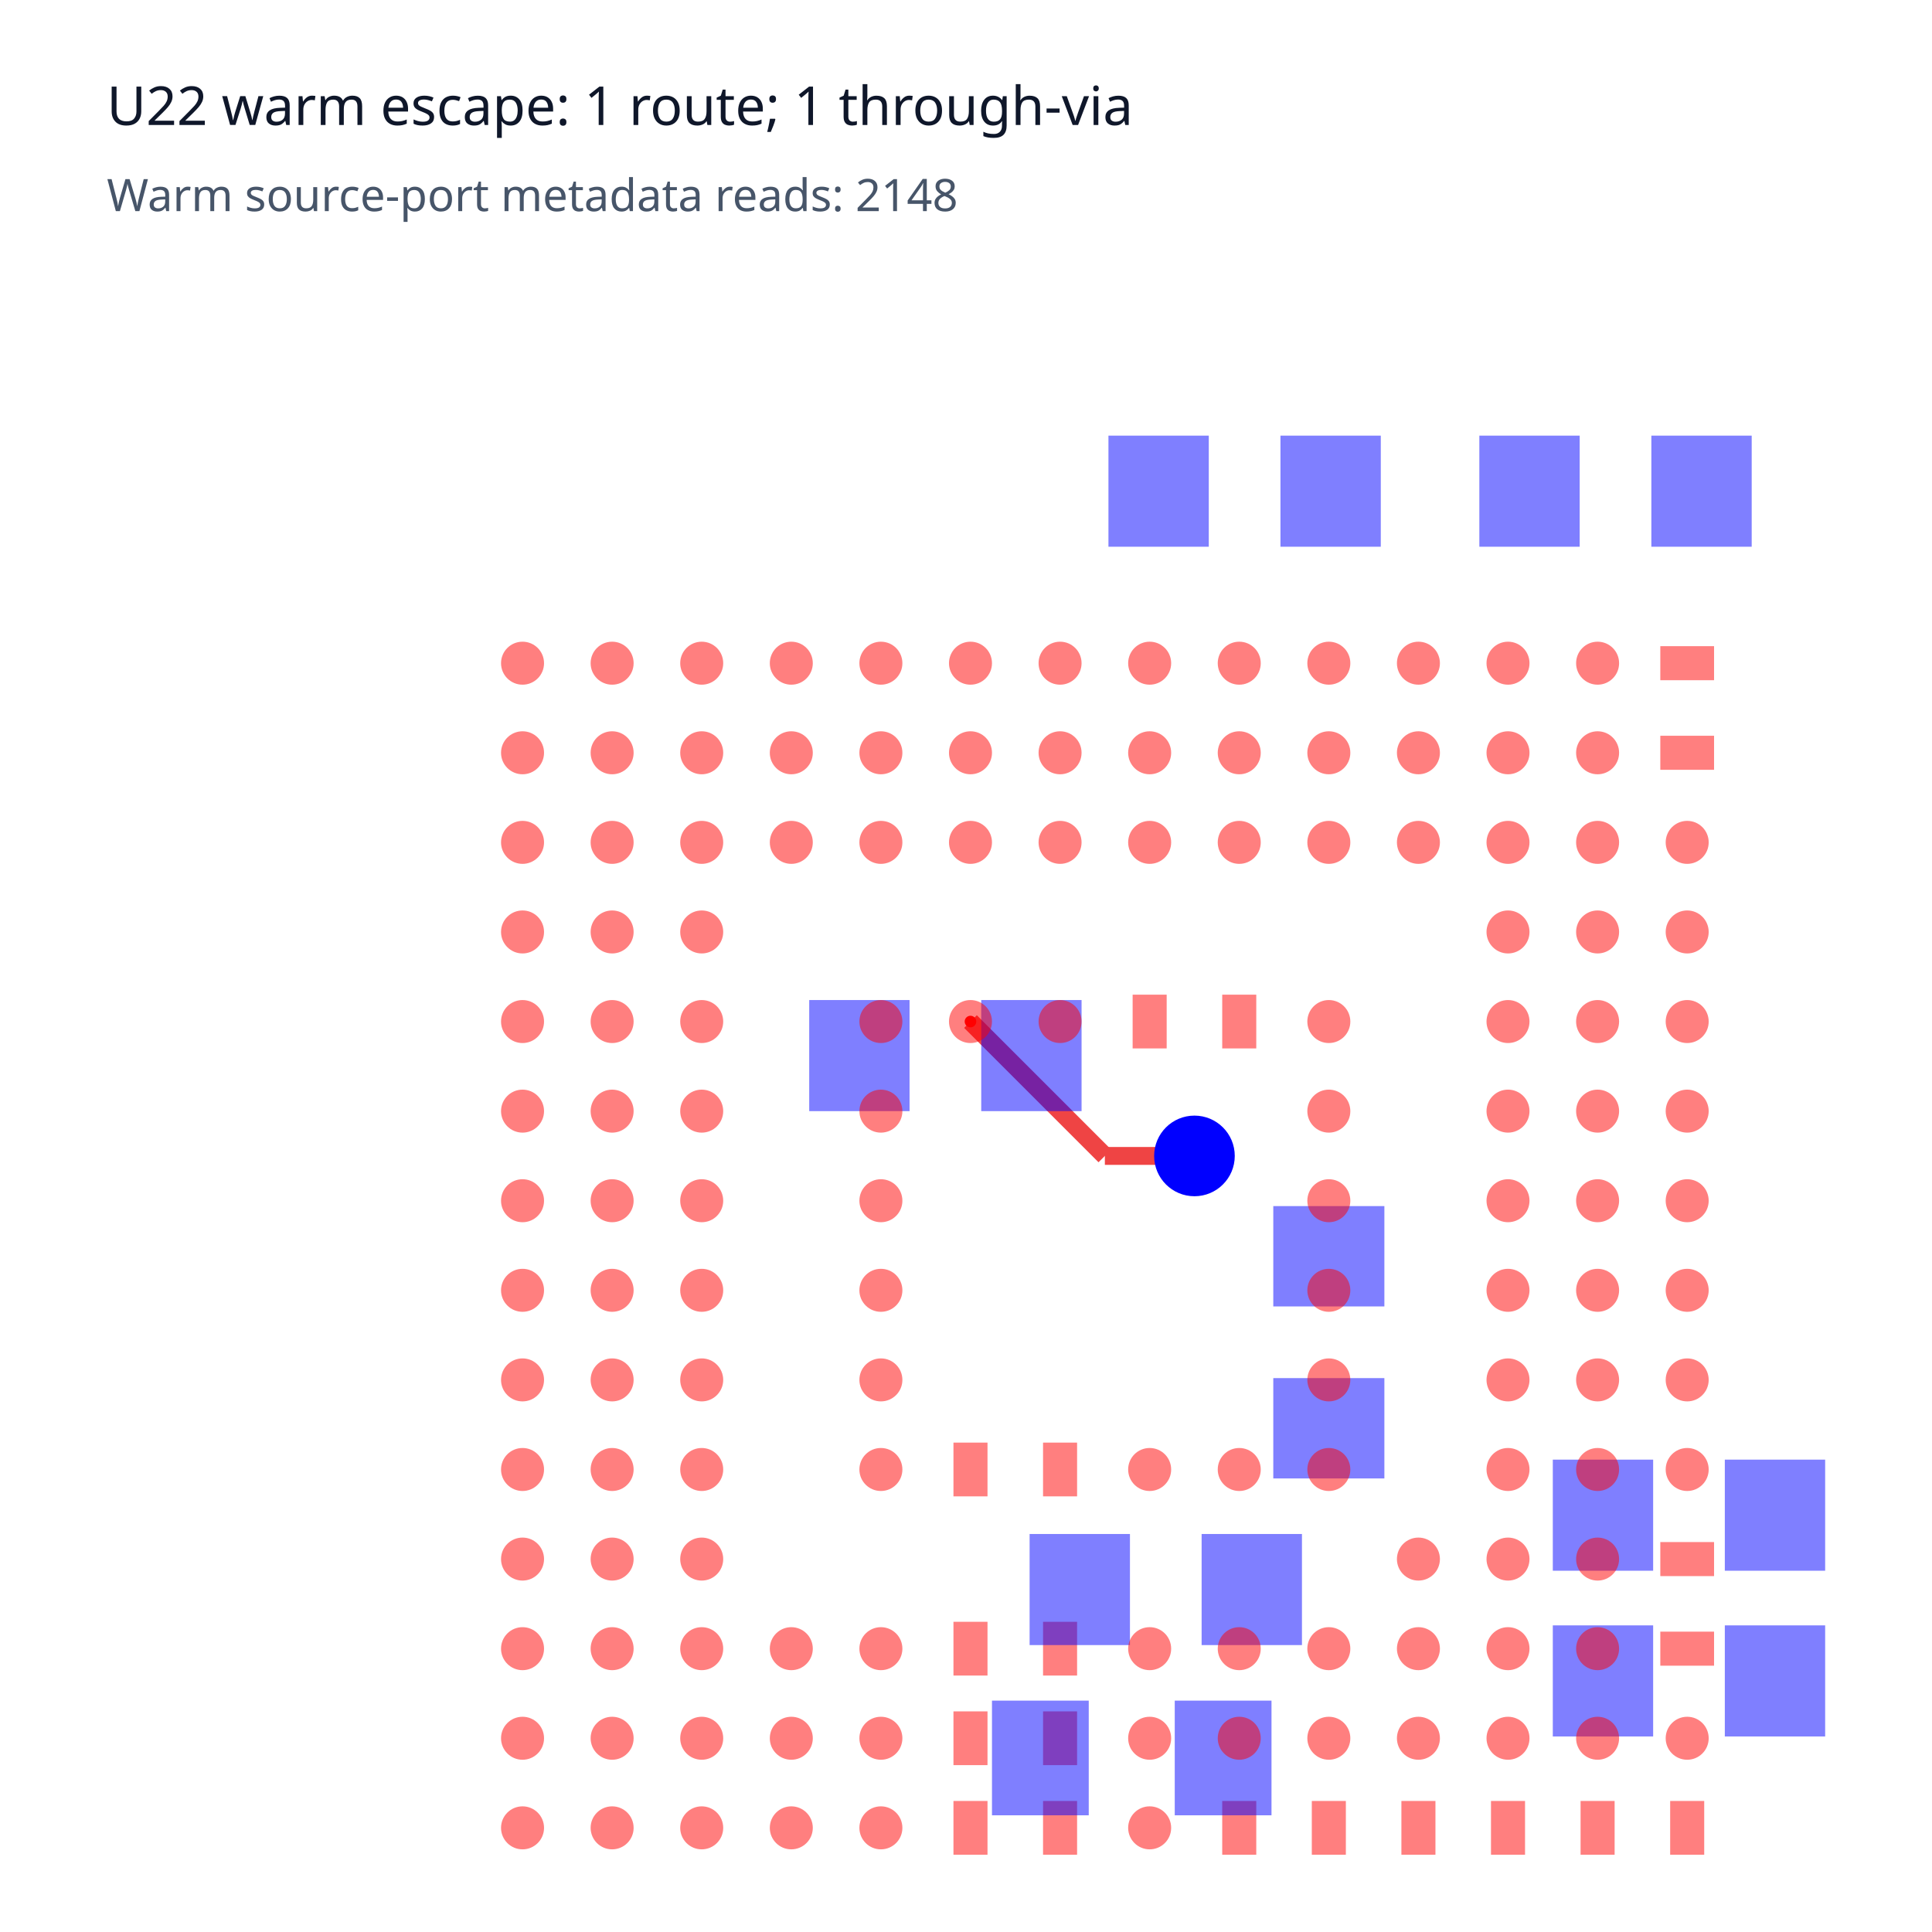
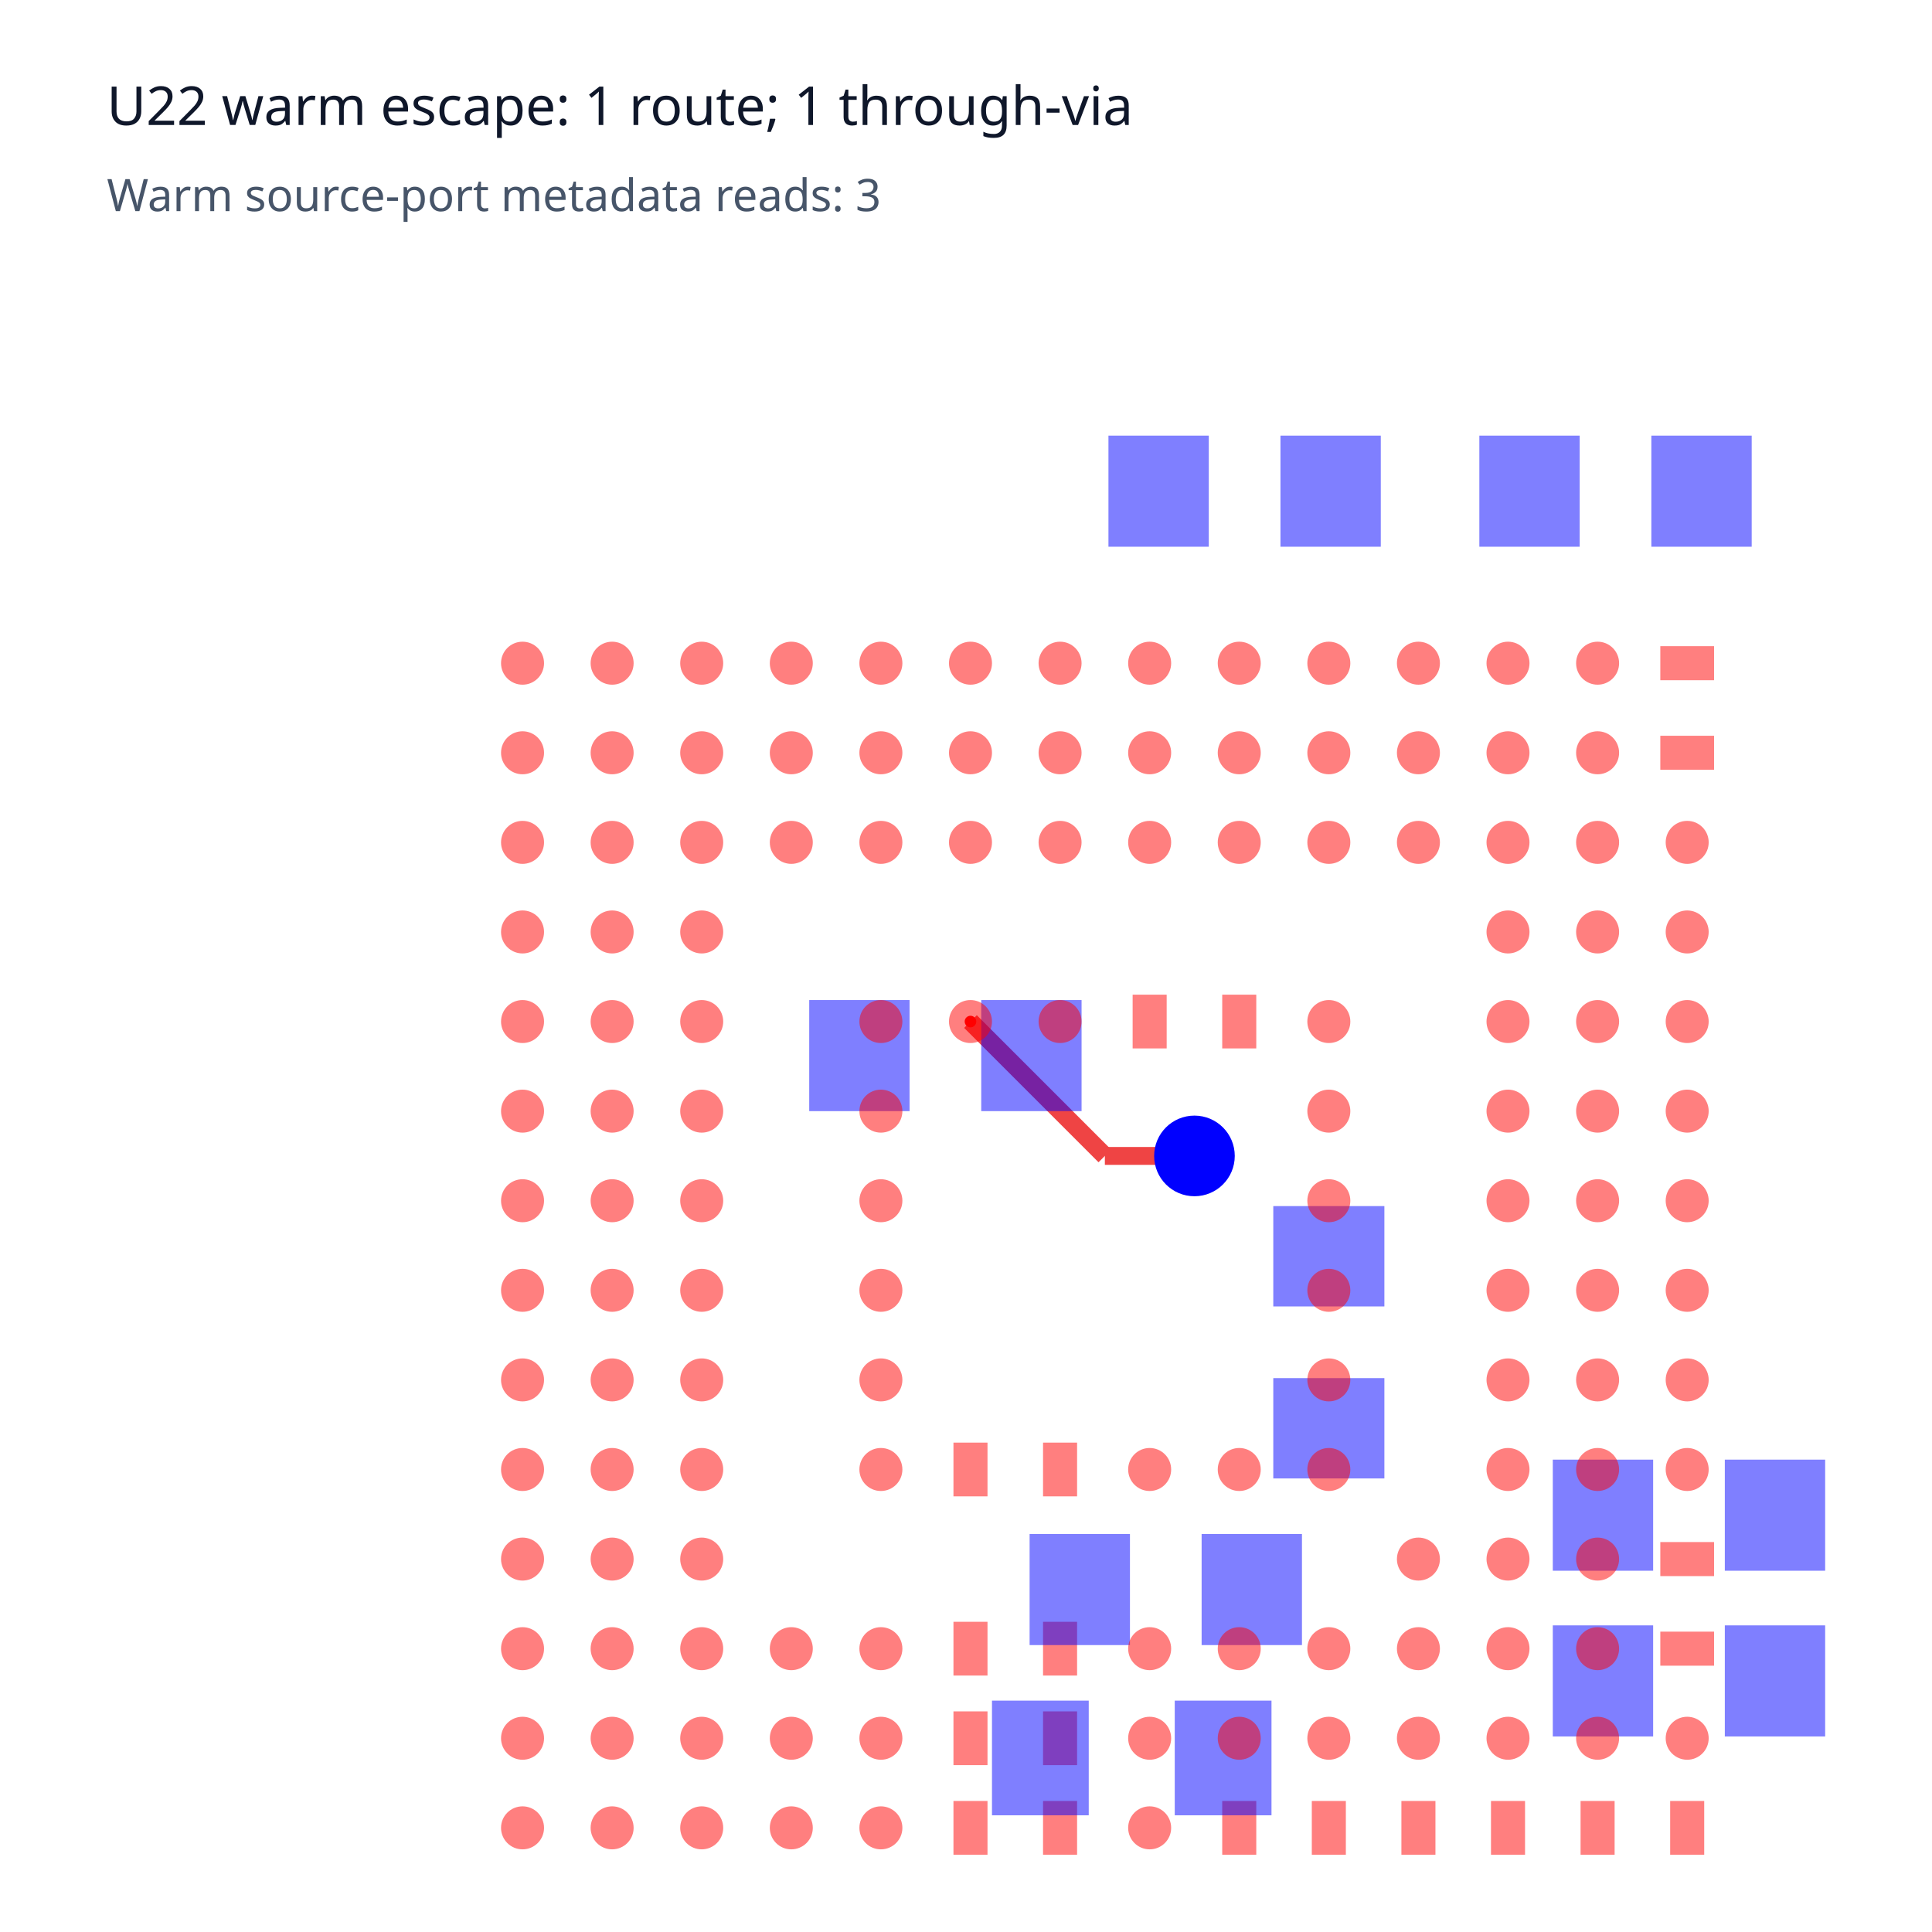
<svg xmlns="http://www.w3.org/2000/svg" width="1000" height="1000" viewBox="0 0 1000 1000">
  <rect width="100%" height="100%" fill="white" />
  <g>
    <polyline data-points="0.48999999999875865,15.829999999999984 1.2399999999987585,15.079999999999984" data-type="line" data-label="" points="502.319,528.75 571.875,598.306" fill="none" stroke="#ef4444" stroke-linejoin="round" stroke-width="9.274" />
  </g>
  <g>
    <polyline data-points="1.2399999999987585,15.079999999999984 1.7399999999987577,15.079999999999984" data-type="line" data-label="" points="571.875,598.306 618.246,598.306" fill="none" stroke="#ef4444" stroke-linejoin="round" stroke-width="9.274" />
  </g>
  <g>
    <rect data-type="rect" data-label="top" data-x="4.4899999999987585" data-y="11.329999999999984" data-ccw-rotation-degrees="180" x="864.476" y="932.177" width="17.621" height="27.823" fill="rgba(255,0,0,0.5)" stroke="black" stroke-width="0.011" transform="rotate(180 873.2863 946.0887)" />
  </g>
  <g>
    <rect data-type="rect" data-label="top" data-x="3.989999999998758" data-y="11.329999999999984" data-ccw-rotation-degrees="180" x="818.105" y="932.177" width="17.621" height="27.823" fill="rgba(255,0,0,0.5)" stroke="black" stroke-width="0.011" transform="rotate(180 826.9153 946.0887)" />
  </g>
  <g>
    <rect data-type="rect" data-label="top" data-x="3.489999999998758" data-y="11.329999999999984" data-ccw-rotation-degrees="180" x="771.734" y="932.177" width="17.621" height="27.823" fill="rgba(255,0,0,0.5)" stroke="black" stroke-width="0.011" transform="rotate(180 780.5444 946.0887)" />
  </g>
  <g>
    <rect data-type="rect" data-label="top" data-x="2.989999999998758" data-y="11.329999999999984" data-ccw-rotation-degrees="180" x="725.363" y="932.177" width="17.621" height="27.823" fill="rgba(255,0,0,0.5)" stroke="black" stroke-width="0.011" transform="rotate(180 734.1734 946.0887)" />
  </g>
  <g>
    <rect data-type="rect" data-label="top" data-x="2.489999999998758" data-y="11.329999999999984" data-ccw-rotation-degrees="180" x="678.992" y="932.177" width="17.621" height="27.823" fill="rgba(255,0,0,0.5)" stroke="black" stroke-width="0.011" transform="rotate(180 687.8024 946.0887)" />
  </g>
  <g>
    <rect data-type="rect" data-label="top" data-x="1.989999999998758" data-y="11.329999999999984" data-ccw-rotation-degrees="180" x="632.621" y="932.177" width="17.621" height="27.823" fill="rgba(255,0,0,0.5)" stroke="black" stroke-width="0.011" transform="rotate(180 641.4315 946.0887)" />
  </g>
  <g>
    <rect data-type="rect" data-label="top" data-x="0.9899999999987581" data-y="11.329999999999984" data-ccw-rotation-degrees="180" x="539.879" y="932.177" width="17.621" height="27.823" fill="rgba(255,0,0,0.5)" stroke="black" stroke-width="0.011" transform="rotate(180 548.6895 946.0887)" />
  </g>
  <g>
    <rect data-type="rect" data-label="top" data-x="0.4899999999987581" data-y="11.329999999999984" data-ccw-rotation-degrees="180" x="493.508" y="932.177" width="17.621" height="27.823" fill="rgba(255,0,0,0.5)" stroke="black" stroke-width="0.011" transform="rotate(180 502.3185 946.0887)" />
  </g>
  <g>
    <rect data-type="rect" data-label="top" data-x="0.9899999999987582" data-y="11.829999999999984" data-ccw-rotation-degrees="180" x="539.879" y="885.806" width="17.621" height="27.823" fill="rgba(255,0,0,0.5)" stroke="black" stroke-width="0.011" transform="rotate(180 548.6895 899.7177)" />
  </g>
  <g>
    <rect data-type="rect" data-label="top" data-x="0.4899999999987582" data-y="11.829999999999984" data-ccw-rotation-degrees="180" x="493.508" y="885.806" width="17.621" height="27.823" fill="rgba(255,0,0,0.5)" stroke="black" stroke-width="0.011" transform="rotate(180 502.3185 899.7177)" />
  </g>
  <g>
    <rect data-type="rect" data-label="top" data-x="4.4899999999987585" data-y="12.329999999999984" data-ccw-rotation-degrees="180" x="859.375" y="844.536" width="27.823" height="17.621" fill="rgba(255,0,0,0.5)" stroke="black" stroke-width="0.011" transform="rotate(180 873.2863 853.3468)" />
  </g>
  <g>
    <rect data-type="rect" data-label="top" data-x="0.9899999999987583" data-y="12.329999999999984" data-ccw-rotation-degrees="180" x="539.879" y="839.435" width="17.621" height="27.823" fill="rgba(255,0,0,0.5)" stroke="black" stroke-width="0.011" transform="rotate(180 548.6895 853.3468)" />
  </g>
  <g>
    <rect data-type="rect" data-label="top" data-x="0.4899999999987583" data-y="12.329999999999984" data-ccw-rotation-degrees="180" x="493.508" y="839.435" width="17.621" height="27.823" fill="rgba(255,0,0,0.5)" stroke="black" stroke-width="0.011" transform="rotate(180 502.3185 853.3468)" />
  </g>
  <g>
    <rect data-type="rect" data-label="top" data-x="4.4899999999987585" data-y="12.829999999999984" data-ccw-rotation-degrees="180" x="859.375" y="798.165" width="27.823" height="17.621" fill="rgba(255,0,0,0.5)" stroke="black" stroke-width="0.011" transform="rotate(180 873.2863 806.9758)" />
  </g>
  <g>
    <rect data-type="rect" data-label="top" data-x="0.9899999999987583" data-y="13.329999999999984" data-ccw-rotation-degrees="180" x="539.879" y="746.694" width="17.621" height="27.823" fill="rgba(255,0,0,0.5)" stroke="black" stroke-width="0.011" transform="rotate(180 548.6895 760.6048)" />
  </g>
  <g>
    <rect data-type="rect" data-label="top" data-x="0.48999999999875843" data-y="13.329999999999984" data-ccw-rotation-degrees="180" x="493.508" y="746.694" width="17.621" height="27.823" fill="rgba(255,0,0,0.5)" stroke="black" stroke-width="0.011" transform="rotate(180 502.3185 760.6048)" />
  </g>
  <g>
    <rect data-type="rect" data-label="top" data-x="1.9899999999987585" data-y="15.829999999999984" data-ccw-rotation-degrees="180" x="632.621" y="514.839" width="17.621" height="27.823" fill="rgba(255,0,0,0.5)" stroke="black" stroke-width="0.011" transform="rotate(180 641.4315 528.75)" />
  </g>
  <g>
    <rect data-type="rect" data-label="top" data-x="1.4899999999987588" data-y="15.829999999999984" data-ccw-rotation-degrees="180" x="586.25" y="514.839" width="17.621" height="27.823" fill="rgba(255,0,0,0.5)" stroke="black" stroke-width="0.011" transform="rotate(180 595.0605 528.75)" />
  </g>
  <g>
    <rect data-type="rect" data-label="top" data-x="4.4899999999987585" data-y="17.329999999999984" data-ccw-rotation-degrees="180" x="859.375" y="380.827" width="27.823" height="17.621" fill="rgba(255,0,0,0.5)" stroke="black" stroke-width="0.011" transform="rotate(180 873.2863 389.6371)" />
  </g>
  <g>
    <rect data-type="rect" data-label="top" data-x="4.4899999999987585" data-y="17.829999999999984" data-ccw-rotation-degrees="180" x="859.375" y="334.456" width="27.823" height="17.621" fill="rgba(255,0,0,0.5)" stroke="black" stroke-width="0.011" transform="rotate(180 873.2863 343.2661)" />
  </g>
  <g>
    <rect data-type="rect" data-label="bottom" data-x="2.4899999999987585" data-y="14.519999999999992" x="659.052" y="624.274" width="57.5" height="51.935" fill="rgba(0,0,255,0.5)" stroke="black" stroke-width="0.011" />
  </g>
  <g>
    <rect data-type="rect" data-label="bottom source_trace_0" data-x="2.4899999999987585" data-y="13.559999999999992" x="659.052" y="713.306" width="57.5" height="51.935" fill="rgba(0,0,255,0.5)" stroke="black" stroke-width="0.011" />
  </g>
  <g>
    <rect data-type="rect" data-label="bottom" data-x="4.97999999999875" data-y="13.074999999999989" x="892.762" y="755.504" width="51.935" height="57.5" fill="rgba(0,0,255,0.5)" stroke="black" stroke-width="0.011" />
  </g>
  <g>
    <rect data-type="rect" data-label="bottom" data-x="4.019999999998749" data-y="13.074999999999989" x="803.73" y="755.504" width="51.935" height="57.5" fill="rgba(0,0,255,0.5)" stroke="black" stroke-width="0.011" />
  </g>
  <g>
    <rect data-type="rect" data-label="bottom" data-x="4.569999999998753" data-y="18.789999999999992" x="854.738" y="225.484" width="51.935" height="57.5" fill="rgba(0,0,255,0.5)" stroke="black" stroke-width="0.011" />
  </g>
  <g>
    <rect data-type="rect" data-label="bottom source_trace_0" data-x="3.609999999998753" data-y="18.789999999999992" x="765.706" y="225.484" width="51.935" height="57.5" fill="rgba(0,0,255,0.5)" stroke="black" stroke-width="0.011" />
  </g>
  <g>
    <rect data-type="rect" data-label="bottom source_trace_0" data-x="0.8799999999987642" data-y="11.719999999999985" x="513.448" y="880.242" width="50.081" height="59.355" fill="rgba(0,0,255,0.5)" stroke="black" stroke-width="0.011" />
  </g>
  <g>
    <rect data-type="rect" data-label="bottom" data-x="1.8999999999987642" data-y="11.719999999999985" x="608.044" y="880.242" width="50.081" height="59.355" fill="rgba(0,0,255,0.5)" stroke="black" stroke-width="0.011" />
  </g>
  <g>
    <rect data-type="rect" data-label="bottom" data-x="1.5399999999987597" data-y="18.789999999999992" x="573.73" y="225.484" width="51.935" height="57.5" fill="rgba(0,0,255,0.5)" stroke="black" stroke-width="0.011" />
  </g>
  <g>
    <rect data-type="rect" data-label="bottom source_trace_0" data-x="2.4999999999987597" data-y="18.789999999999992" x="662.762" y="225.484" width="51.935" height="57.5" fill="rgba(0,0,255,0.5)" stroke="black" stroke-width="0.011" />
  </g>
  <g>
    <rect data-type="rect" data-label="bottom source_trace_0" data-x="1.099999999998762" data-y="12.659999999999982" x="532.923" y="793.992" width="51.935" height="57.5" fill="rgba(0,0,255,0.5)" stroke="black" stroke-width="0.011" />
  </g>
  <g>
    <rect data-type="rect" data-label="bottom" data-x="2.059999999998762" data-y="12.659999999999982" x="621.956" y="793.992" width="51.935" height="57.5" fill="rgba(0,0,255,0.5)" stroke="black" stroke-width="0.011" />
  </g>
  <g>
    <rect data-type="rect" data-label="bottom" data-x="4.019999999998749" data-y="12.149999999999991" x="803.73" y="841.29" width="51.935" height="57.5" fill="rgba(0,0,255,0.5)" stroke="black" stroke-width="0.011" />
  </g>
  <g>
    <rect data-type="rect" data-label="bottom" data-x="4.97999999999875" data-y="12.149999999999991" x="892.762" y="841.29" width="51.935" height="57.5" fill="rgba(0,0,255,0.5)" stroke="black" stroke-width="0.011" />
  </g>
  <g>
    <rect data-type="rect" data-label="bottom source_trace_0" data-x="-0.13000000000125622" data-y="15.639999999999986" x="418.851" y="517.621" width="51.935" height="57.5" fill="rgba(0,0,255,0.5)" stroke="black" stroke-width="0.011" />
  </g>
  <g>
    <rect data-type="rect" data-label="bottom" data-x="0.8299999999987437" data-y="15.639999999999986" x="507.883" y="517.621" width="51.935" height="57.5" fill="rgba(0,0,255,0.5)" stroke="black" stroke-width="0.011" />
  </g>
  <circle data-type="circle" data-label="" data-x="1.7399999999987577" data-y="15.079999999999984" cx="618.246" cy="598.306" r="20.867" fill="blue" stroke="none" stroke-width="0.011" />
  <circle data-type="circle" data-label="" data-x="1.489999999998758" data-y="11.329999999999984" cx="595.06" cy="946.089" r="11.129" fill="rgba(255,0,0,0.5)" stroke="black" stroke-width="0.011" />
  <circle data-type="circle" data-label="" data-x="-0.010000000001241904" data-y="11.329999999999984" cx="455.948" cy="946.089" r="11.129" fill="rgba(255,0,0,0.5)" stroke="black" stroke-width="0.011" />
  <circle data-type="circle" data-label="" data-x="-0.5100000000012419" data-y="11.329999999999984" cx="409.577" cy="946.089" r="11.129" fill="rgba(255,0,0,0.5)" stroke="black" stroke-width="0.011" />
  <circle data-type="circle" data-label="" data-x="-1.010000000001242" data-y="11.329999999999984" cx="363.206" cy="946.089" r="11.129" fill="rgba(255,0,0,0.5)" stroke="black" stroke-width="0.011" />
  <circle data-type="circle" data-label="" data-x="-1.510000000001242" data-y="11.329999999999984" cx="316.835" cy="946.089" r="11.129" fill="rgba(255,0,0,0.5)" stroke="black" stroke-width="0.011" />
  <circle data-type="circle" data-label="" data-x="-2.010000000001242" data-y="11.329999999999984" cx="270.464" cy="946.089" r="11.129" fill="rgba(255,0,0,0.5)" stroke="black" stroke-width="0.011" />
  <circle data-type="circle" data-label="" data-x="4.4899999999987585" data-y="11.829999999999984" cx="873.286" cy="899.718" r="11.129" fill="rgba(255,0,0,0.5)" stroke="black" stroke-width="0.011" />
  <circle data-type="circle" data-label="" data-x="3.989999999998758" data-y="11.829999999999984" cx="826.915" cy="899.718" r="11.129" fill="rgba(255,0,0,0.5)" stroke="black" stroke-width="0.011" />
  <circle data-type="circle" data-label="" data-x="3.489999999998758" data-y="11.829999999999984" cx="780.544" cy="899.718" r="11.129" fill="rgba(255,0,0,0.5)" stroke="black" stroke-width="0.011" />
  <circle data-type="circle" data-label="" data-x="2.989999999998758" data-y="11.829999999999984" cx="734.173" cy="899.718" r="11.129" fill="rgba(255,0,0,0.5)" stroke="black" stroke-width="0.011" />
  <circle data-type="circle" data-label="" data-x="2.489999999998758" data-y="11.829999999999984" cx="687.802" cy="899.718" r="11.129" fill="rgba(255,0,0,0.5)" stroke="black" stroke-width="0.011" />
  <circle data-type="circle" data-label="" data-x="1.989999999998758" data-y="11.829999999999984" cx="641.431" cy="899.718" r="11.129" fill="rgba(255,0,0,0.5)" stroke="black" stroke-width="0.011" />
  <circle data-type="circle" data-label="" data-x="1.489999999998758" data-y="11.829999999999984" cx="595.06" cy="899.718" r="11.129" fill="rgba(255,0,0,0.5)" stroke="black" stroke-width="0.011" />
  <circle data-type="circle" data-label="" data-x="-0.010000000001241904" data-y="11.829999999999984" cx="455.948" cy="899.718" r="11.129" fill="rgba(255,0,0,0.5)" stroke="black" stroke-width="0.011" />
  <circle data-type="circle" data-label="" data-x="-0.5100000000012419" data-y="11.829999999999984" cx="409.577" cy="899.718" r="11.129" fill="rgba(255,0,0,0.5)" stroke="black" stroke-width="0.011" />
  <circle data-type="circle" data-label="" data-x="-1.010000000001242" data-y="11.829999999999984" cx="363.206" cy="899.718" r="11.129" fill="rgba(255,0,0,0.5)" stroke="black" stroke-width="0.011" />
  <circle data-type="circle" data-label="" data-x="-1.510000000001242" data-y="11.829999999999984" cx="316.835" cy="899.718" r="11.129" fill="rgba(255,0,0,0.5)" stroke="black" stroke-width="0.011" />
  <circle data-type="circle" data-label="" data-x="-2.010000000001242" data-y="11.829999999999984" cx="270.464" cy="899.718" r="11.129" fill="rgba(255,0,0,0.5)" stroke="black" stroke-width="0.011" />
  <circle data-type="circle" data-label="" data-x="3.989999999998758" data-y="12.329999999999984" cx="826.915" cy="853.347" r="11.129" fill="rgba(255,0,0,0.5)" stroke="black" stroke-width="0.011" />
  <circle data-type="circle" data-label="" data-x="3.489999999998758" data-y="12.329999999999984" cx="780.544" cy="853.347" r="11.129" fill="rgba(255,0,0,0.5)" stroke="black" stroke-width="0.011" />
  <circle data-type="circle" data-label="" data-x="2.9899999999987585" data-y="12.329999999999984" cx="734.173" cy="853.347" r="11.129" fill="rgba(255,0,0,0.5)" stroke="black" stroke-width="0.011" />
  <circle data-type="circle" data-label="" data-x="2.4899999999987585" data-y="12.329999999999984" cx="687.802" cy="853.347" r="11.129" fill="rgba(255,0,0,0.5)" stroke="black" stroke-width="0.011" />
  <circle data-type="circle" data-label="" data-x="1.9899999999987583" data-y="12.329999999999984" cx="641.431" cy="853.347" r="11.129" fill="rgba(255,0,0,0.5)" stroke="black" stroke-width="0.011" />
  <circle data-type="circle" data-label="" data-x="1.4899999999987583" data-y="12.329999999999984" cx="595.06" cy="853.347" r="11.129" fill="rgba(255,0,0,0.5)" stroke="black" stroke-width="0.011" />
  <circle data-type="circle" data-label="" data-x="-0.010000000001241682" data-y="12.329999999999984" cx="455.948" cy="853.347" r="11.129" fill="rgba(255,0,0,0.5)" stroke="black" stroke-width="0.011" />
  <circle data-type="circle" data-label="" data-x="-0.5100000000012417" data-y="12.329999999999984" cx="409.577" cy="853.347" r="11.129" fill="rgba(255,0,0,0.5)" stroke="black" stroke-width="0.011" />
  <circle data-type="circle" data-label="" data-x="-1.010000000001242" data-y="12.329999999999984" cx="363.206" cy="853.347" r="11.129" fill="rgba(255,0,0,0.5)" stroke="black" stroke-width="0.011" />
  <circle data-type="circle" data-label="" data-x="-1.510000000001242" data-y="12.329999999999984" cx="316.835" cy="853.347" r="11.129" fill="rgba(255,0,0,0.5)" stroke="black" stroke-width="0.011" />
  <circle data-type="circle" data-label="" data-x="-2.010000000001242" data-y="12.329999999999984" cx="270.464" cy="853.347" r="11.129" fill="rgba(255,0,0,0.5)" stroke="black" stroke-width="0.011" />
  <circle data-type="circle" data-label="" data-x="3.9899999999987585" data-y="12.829999999999984" cx="826.915" cy="806.976" r="11.129" fill="rgba(255,0,0,0.5)" stroke="black" stroke-width="0.011" />
  <circle data-type="circle" data-label="" data-x="3.4899999999987585" data-y="12.829999999999984" cx="780.544" cy="806.976" r="11.129" fill="rgba(255,0,0,0.5)" stroke="black" stroke-width="0.011" />
  <circle data-type="circle" data-label="" data-x="2.9899999999987585" data-y="12.829999999999984" cx="734.173" cy="806.976" r="11.129" fill="rgba(255,0,0,0.5)" stroke="black" stroke-width="0.011" />
  <circle data-type="circle" data-label="" data-x="-1.0100000000012415" data-y="12.829999999999984" cx="363.206" cy="806.976" r="11.129" fill="rgba(255,0,0,0.5)" stroke="black" stroke-width="0.011" />
  <circle data-type="circle" data-label="" data-x="-1.5100000000012415" data-y="12.829999999999984" cx="316.835" cy="806.976" r="11.129" fill="rgba(255,0,0,0.5)" stroke="black" stroke-width="0.011" />
  <circle data-type="circle" data-label="" data-x="-2.0100000000012415" data-y="12.829999999999984" cx="270.464" cy="806.976" r="11.129" fill="rgba(255,0,0,0.5)" stroke="black" stroke-width="0.011" />
  <circle data-type="circle" data-label="" data-x="4.4899999999987585" data-y="13.329999999999984" cx="873.286" cy="760.605" r="11.129" fill="rgba(255,0,0,0.5)" stroke="black" stroke-width="0.011" />
  <circle data-type="circle" data-label="" data-x="3.9899999999987585" data-y="13.329999999999984" cx="826.915" cy="760.605" r="11.129" fill="rgba(255,0,0,0.5)" stroke="black" stroke-width="0.011" />
  <circle data-type="circle" data-label="" data-x="3.4899999999987585" data-y="13.329999999999984" cx="780.544" cy="760.605" r="11.129" fill="rgba(255,0,0,0.5)" stroke="black" stroke-width="0.011" />
  <circle data-type="circle" data-label="" data-x="2.4899999999987585" data-y="13.329999999999984" cx="687.802" cy="760.605" r="11.129" fill="rgba(255,0,0,0.5)" stroke="black" stroke-width="0.011" />
  <circle data-type="circle" data-label="" data-x="1.9899999999987585" data-y="13.329999999999984" cx="641.431" cy="760.605" r="11.129" fill="rgba(255,0,0,0.5)" stroke="black" stroke-width="0.011" />
  <circle data-type="circle" data-label="" data-x="1.4899999999987583" data-y="13.329999999999984" cx="595.06" cy="760.605" r="11.129" fill="rgba(255,0,0,0.5)" stroke="black" stroke-width="0.011" />
  <circle data-type="circle" data-label="" data-x="-0.010000000001241682" data-y="13.329999999999984" cx="455.948" cy="760.605" r="11.129" fill="rgba(255,0,0,0.5)" stroke="black" stroke-width="0.011" />
  <circle data-type="circle" data-label="" data-x="-1.0100000000012415" data-y="13.329999999999984" cx="363.206" cy="760.605" r="11.129" fill="rgba(255,0,0,0.5)" stroke="black" stroke-width="0.011" />
  <circle data-type="circle" data-label="" data-x="-1.5100000000012415" data-y="13.329999999999984" cx="316.835" cy="760.605" r="11.129" fill="rgba(255,0,0,0.5)" stroke="black" stroke-width="0.011" />
  <circle data-type="circle" data-label="" data-x="-2.0100000000012415" data-y="13.329999999999984" cx="270.464" cy="760.605" r="11.129" fill="rgba(255,0,0,0.5)" stroke="black" stroke-width="0.011" />
  <circle data-type="circle" data-label="" data-x="4.4899999999987585" data-y="13.829999999999984" cx="873.286" cy="714.234" r="11.129" fill="rgba(255,0,0,0.5)" stroke="black" stroke-width="0.011" />
  <circle data-type="circle" data-label="" data-x="3.9899999999987585" data-y="13.829999999999984" cx="826.915" cy="714.234" r="11.129" fill="rgba(255,0,0,0.5)" stroke="black" stroke-width="0.011" />
  <circle data-type="circle" data-label="" data-x="3.4899999999987585" data-y="13.829999999999984" cx="780.544" cy="714.234" r="11.129" fill="rgba(255,0,0,0.5)" stroke="black" stroke-width="0.011" />
  <circle data-type="circle" data-label="" data-x="2.4899999999987585" data-y="13.829999999999984" cx="687.802" cy="714.234" r="11.129" fill="rgba(255,0,0,0.5)" stroke="black" stroke-width="0.011" />
  <circle data-type="circle" data-label="" data-x="-0.01000000000124146" data-y="13.829999999999984" cx="455.948" cy="714.234" r="11.129" fill="rgba(255,0,0,0.5)" stroke="black" stroke-width="0.011" />
  <circle data-type="circle" data-label="" data-x="-1.0100000000012415" data-y="13.829999999999984" cx="363.206" cy="714.234" r="11.129" fill="rgba(255,0,0,0.5)" stroke="black" stroke-width="0.011" />
  <circle data-type="circle" data-label="" data-x="-1.5100000000012415" data-y="13.829999999999984" cx="316.835" cy="714.234" r="11.129" fill="rgba(255,0,0,0.5)" stroke="black" stroke-width="0.011" />
  <circle data-type="circle" data-label="" data-x="-2.0100000000012415" data-y="13.829999999999984" cx="270.464" cy="714.234" r="11.129" fill="rgba(255,0,0,0.5)" stroke="black" stroke-width="0.011" />
  <circle data-type="circle" data-label="" data-x="4.4899999999987585" data-y="14.329999999999984" cx="873.286" cy="667.863" r="11.129" fill="rgba(255,0,0,0.5)" stroke="black" stroke-width="0.011" />
  <circle data-type="circle" data-label="" data-x="3.9899999999987585" data-y="14.329999999999984" cx="826.915" cy="667.863" r="11.129" fill="rgba(255,0,0,0.5)" stroke="black" stroke-width="0.011" />
  <circle data-type="circle" data-label="" data-x="3.4899999999987585" data-y="14.329999999999984" cx="780.544" cy="667.863" r="11.129" fill="rgba(255,0,0,0.5)" stroke="black" stroke-width="0.011" />
  <circle data-type="circle" data-label="" data-x="2.4899999999987585" data-y="14.329999999999984" cx="687.802" cy="667.863" r="11.129" fill="rgba(255,0,0,0.5)" stroke="black" stroke-width="0.011" />
  <circle data-type="circle" data-label="" data-x="-0.01000000000124146" data-y="14.329999999999984" cx="455.948" cy="667.863" r="11.129" fill="rgba(255,0,0,0.5)" stroke="black" stroke-width="0.011" />
  <circle data-type="circle" data-label="" data-x="-1.0100000000012415" data-y="14.329999999999984" cx="363.206" cy="667.863" r="11.129" fill="rgba(255,0,0,0.5)" stroke="black" stroke-width="0.011" />
  <circle data-type="circle" data-label="" data-x="-1.5100000000012415" data-y="14.329999999999984" cx="316.835" cy="667.863" r="11.129" fill="rgba(255,0,0,0.5)" stroke="black" stroke-width="0.011" />
  <circle data-type="circle" data-label="" data-x="-2.0100000000012415" data-y="14.329999999999984" cx="270.464" cy="667.863" r="11.129" fill="rgba(255,0,0,0.5)" stroke="black" stroke-width="0.011" />
  <circle data-type="circle" data-label="" data-x="4.4899999999987585" data-y="14.829999999999984" cx="873.286" cy="621.492" r="11.129" fill="rgba(255,0,0,0.5)" stroke="black" stroke-width="0.011" />
  <circle data-type="circle" data-label="" data-x="3.9899999999987585" data-y="14.829999999999984" cx="826.915" cy="621.492" r="11.129" fill="rgba(255,0,0,0.5)" stroke="black" stroke-width="0.011" />
  <circle data-type="circle" data-label="" data-x="3.4899999999987585" data-y="14.829999999999984" cx="780.544" cy="621.492" r="11.129" fill="rgba(255,0,0,0.5)" stroke="black" stroke-width="0.011" />
  <circle data-type="circle" data-label="" data-x="2.4899999999987585" data-y="14.829999999999984" cx="687.802" cy="621.492" r="11.129" fill="rgba(255,0,0,0.5)" stroke="black" stroke-width="0.011" />
  <circle data-type="circle" data-label="" data-x="-0.01000000000124146" data-y="14.829999999999984" cx="455.948" cy="621.492" r="11.129" fill="rgba(255,0,0,0.5)" stroke="black" stroke-width="0.011" />
  <circle data-type="circle" data-label="" data-x="-1.0100000000012415" data-y="14.829999999999984" cx="363.206" cy="621.492" r="11.129" fill="rgba(255,0,0,0.5)" stroke="black" stroke-width="0.011" />
  <circle data-type="circle" data-label="" data-x="-1.5100000000012415" data-y="14.829999999999984" cx="316.835" cy="621.492" r="11.129" fill="rgba(255,0,0,0.5)" stroke="black" stroke-width="0.011" />
  <circle data-type="circle" data-label="" data-x="-2.0100000000012415" data-y="14.829999999999984" cx="270.464" cy="621.492" r="11.129" fill="rgba(255,0,0,0.5)" stroke="black" stroke-width="0.011" />
  <circle data-type="circle" data-label="" data-x="4.4899999999987585" data-y="15.329999999999984" cx="873.286" cy="575.121" r="11.129" fill="rgba(255,0,0,0.5)" stroke="black" stroke-width="0.011" />
  <circle data-type="circle" data-label="" data-x="3.9899999999987585" data-y="15.329999999999984" cx="826.915" cy="575.121" r="11.129" fill="rgba(255,0,0,0.5)" stroke="black" stroke-width="0.011" />
  <circle data-type="circle" data-label="" data-x="3.4899999999987585" data-y="15.329999999999984" cx="780.544" cy="575.121" r="11.129" fill="rgba(255,0,0,0.5)" stroke="black" stroke-width="0.011" />
  <circle data-type="circle" data-label="" data-x="2.4899999999987585" data-y="15.329999999999984" cx="687.802" cy="575.121" r="11.129" fill="rgba(255,0,0,0.5)" stroke="black" stroke-width="0.011" />
  <circle data-type="circle" data-label="" data-x="-0.01000000000124146" data-y="15.329999999999984" cx="455.948" cy="575.121" r="11.129" fill="rgba(255,0,0,0.5)" stroke="black" stroke-width="0.011" />
  <circle data-type="circle" data-label="" data-x="-1.0100000000012415" data-y="15.329999999999984" cx="363.206" cy="575.121" r="11.129" fill="rgba(255,0,0,0.5)" stroke="black" stroke-width="0.011" />
  <circle data-type="circle" data-label="" data-x="-1.5100000000012415" data-y="15.329999999999984" cx="316.835" cy="575.121" r="11.129" fill="rgba(255,0,0,0.5)" stroke="black" stroke-width="0.011" />
  <circle data-type="circle" data-label="" data-x="-2.0100000000012415" data-y="15.329999999999984" cx="270.464" cy="575.121" r="11.129" fill="rgba(255,0,0,0.5)" stroke="black" stroke-width="0.011" />
  <circle data-type="circle" data-label="" data-x="4.4899999999987585" data-y="15.829999999999984" cx="873.286" cy="528.75" r="11.129" fill="rgba(255,0,0,0.5)" stroke="black" stroke-width="0.011" />
  <circle data-type="circle" data-label="" data-x="3.9899999999987585" data-y="15.829999999999984" cx="826.915" cy="528.75" r="11.129" fill="rgba(255,0,0,0.5)" stroke="black" stroke-width="0.011" />
  <circle data-type="circle" data-label="" data-x="3.4899999999987585" data-y="15.829999999999984" cx="780.544" cy="528.75" r="11.129" fill="rgba(255,0,0,0.5)" stroke="black" stroke-width="0.011" />
  <circle data-type="circle" data-label="" data-x="2.4899999999987585" data-y="15.829999999999984" cx="687.802" cy="528.75" r="11.129" fill="rgba(255,0,0,0.5)" stroke="black" stroke-width="0.011" />
  <circle data-type="circle" data-label="" data-x="0.9899999999987588" data-y="15.829999999999984" cx="548.69" cy="528.75" r="11.129" fill="rgba(255,0,0,0.5)" stroke="black" stroke-width="0.011" />
  <circle data-type="circle" data-label="" data-x="0.48999999999875865" data-y="15.829999999999984" cx="502.319" cy="528.75" r="11.129" fill="rgba(255,0,0,0.5)" stroke="black" stroke-width="0.011" />
  <circle data-type="circle" data-label="" data-x="-0.010000000001241238" data-y="15.829999999999984" cx="455.948" cy="528.75" r="11.129" fill="rgba(255,0,0,0.5)" stroke="black" stroke-width="0.011" />
  <circle data-type="circle" data-label="" data-x="-1.0100000000012415" data-y="15.829999999999984" cx="363.206" cy="528.75" r="11.129" fill="rgba(255,0,0,0.5)" stroke="black" stroke-width="0.011" />
  <circle data-type="circle" data-label="" data-x="-1.5100000000012415" data-y="15.829999999999984" cx="316.835" cy="528.75" r="11.129" fill="rgba(255,0,0,0.5)" stroke="black" stroke-width="0.011" />
  <circle data-type="circle" data-label="" data-x="-2.0100000000012415" data-y="15.829999999999984" cx="270.464" cy="528.75" r="11.129" fill="rgba(255,0,0,0.5)" stroke="black" stroke-width="0.011" />
  <circle data-type="circle" data-label="" data-x="4.4899999999987585" data-y="16.329999999999984" cx="873.286" cy="482.379" r="11.129" fill="rgba(255,0,0,0.5)" stroke="black" stroke-width="0.011" />
  <circle data-type="circle" data-label="" data-x="3.9899999999987585" data-y="16.329999999999984" cx="826.915" cy="482.379" r="11.129" fill="rgba(255,0,0,0.5)" stroke="black" stroke-width="0.011" />
  <circle data-type="circle" data-label="" data-x="3.4899999999987585" data-y="16.329999999999984" cx="780.544" cy="482.379" r="11.129" fill="rgba(255,0,0,0.5)" stroke="black" stroke-width="0.011" />
  <circle data-type="circle" data-label="" data-x="-1.0100000000012415" data-y="16.329999999999984" cx="363.206" cy="482.379" r="11.129" fill="rgba(255,0,0,0.5)" stroke="black" stroke-width="0.011" />
  <circle data-type="circle" data-label="" data-x="-1.5100000000012415" data-y="16.329999999999984" cx="316.835" cy="482.379" r="11.129" fill="rgba(255,0,0,0.5)" stroke="black" stroke-width="0.011" />
  <circle data-type="circle" data-label="" data-x="-2.0100000000012415" data-y="16.329999999999984" cx="270.464" cy="482.379" r="11.129" fill="rgba(255,0,0,0.5)" stroke="black" stroke-width="0.011" />
  <circle data-type="circle" data-label="" data-x="4.4899999999987585" data-y="16.829999999999984" cx="873.286" cy="436.008" r="11.129" fill="rgba(255,0,0,0.5)" stroke="black" stroke-width="0.011" />
  <circle data-type="circle" data-label="" data-x="3.989999999998759" data-y="16.829999999999984" cx="826.915" cy="436.008" r="11.129" fill="rgba(255,0,0,0.5)" stroke="black" stroke-width="0.011" />
  <circle data-type="circle" data-label="" data-x="3.489999999998759" data-y="16.829999999999984" cx="780.544" cy="436.008" r="11.129" fill="rgba(255,0,0,0.5)" stroke="black" stroke-width="0.011" />
  <circle data-type="circle" data-label="" data-x="2.9899999999987585" data-y="16.829999999999984" cx="734.173" cy="436.008" r="11.129" fill="rgba(255,0,0,0.5)" stroke="black" stroke-width="0.011" />
  <circle data-type="circle" data-label="" data-x="2.4899999999987585" data-y="16.829999999999984" cx="687.802" cy="436.008" r="11.129" fill="rgba(255,0,0,0.5)" stroke="black" stroke-width="0.011" />
  <circle data-type="circle" data-label="" data-x="1.9899999999987588" data-y="16.829999999999984" cx="641.431" cy="436.008" r="11.129" fill="rgba(255,0,0,0.5)" stroke="black" stroke-width="0.011" />
  <circle data-type="circle" data-label="" data-x="1.4899999999987588" data-y="16.829999999999984" cx="595.06" cy="436.008" r="11.129" fill="rgba(255,0,0,0.5)" stroke="black" stroke-width="0.011" />
  <circle data-type="circle" data-label="" data-x="0.9899999999987588" data-y="16.829999999999984" cx="548.69" cy="436.008" r="11.129" fill="rgba(255,0,0,0.5)" stroke="black" stroke-width="0.011" />
  <circle data-type="circle" data-label="" data-x="0.48999999999875876" data-y="16.829999999999984" cx="502.319" cy="436.008" r="11.129" fill="rgba(255,0,0,0.5)" stroke="black" stroke-width="0.011" />
  <circle data-type="circle" data-label="" data-x="-0.010000000001241238" data-y="16.829999999999984" cx="455.948" cy="436.008" r="11.129" fill="rgba(255,0,0,0.5)" stroke="black" stroke-width="0.011" />
  <circle data-type="circle" data-label="" data-x="-0.5100000000012412" data-y="16.829999999999984" cx="409.577" cy="436.008" r="11.129" fill="rgba(255,0,0,0.5)" stroke="black" stroke-width="0.011" />
  <circle data-type="circle" data-label="" data-x="-1.010000000001241" data-y="16.829999999999984" cx="363.206" cy="436.008" r="11.129" fill="rgba(255,0,0,0.5)" stroke="black" stroke-width="0.011" />
  <circle data-type="circle" data-label="" data-x="-1.510000000001241" data-y="16.829999999999984" cx="316.835" cy="436.008" r="11.129" fill="rgba(255,0,0,0.5)" stroke="black" stroke-width="0.011" />
  <circle data-type="circle" data-label="" data-x="-2.010000000001241" data-y="16.829999999999984" cx="270.464" cy="436.008" r="11.129" fill="rgba(255,0,0,0.5)" stroke="black" stroke-width="0.011" />
  <circle data-type="circle" data-label="" data-x="3.989999999998759" data-y="17.329999999999984" cx="826.915" cy="389.637" r="11.129" fill="rgba(255,0,0,0.5)" stroke="black" stroke-width="0.011" />
  <circle data-type="circle" data-label="" data-x="3.489999999998759" data-y="17.329999999999984" cx="780.544" cy="389.637" r="11.129" fill="rgba(255,0,0,0.5)" stroke="black" stroke-width="0.011" />
  <circle data-type="circle" data-label="" data-x="2.989999999998759" data-y="17.329999999999984" cx="734.173" cy="389.637" r="11.129" fill="rgba(255,0,0,0.5)" stroke="black" stroke-width="0.011" />
  <circle data-type="circle" data-label="" data-x="2.489999999998759" data-y="17.329999999999984" cx="687.802" cy="389.637" r="11.129" fill="rgba(255,0,0,0.5)" stroke="black" stroke-width="0.011" />
  <circle data-type="circle" data-label="" data-x="1.989999999998759" data-y="17.329999999999984" cx="641.431" cy="389.637" r="11.129" fill="rgba(255,0,0,0.5)" stroke="black" stroke-width="0.011" />
  <circle data-type="circle" data-label="" data-x="1.489999999998759" data-y="17.329999999999984" cx="595.06" cy="389.637" r="11.129" fill="rgba(255,0,0,0.5)" stroke="black" stroke-width="0.011" />
  <circle data-type="circle" data-label="" data-x="0.9899999999987589" data-y="17.329999999999984" cx="548.69" cy="389.637" r="11.129" fill="rgba(255,0,0,0.5)" stroke="black" stroke-width="0.011" />
  <circle data-type="circle" data-label="" data-x="0.4899999999987589" data-y="17.329999999999984" cx="502.319" cy="389.637" r="11.129" fill="rgba(255,0,0,0.5)" stroke="black" stroke-width="0.011" />
  <circle data-type="circle" data-label="" data-x="-0.010000000001241016" data-y="17.329999999999984" cx="455.948" cy="389.637" r="11.129" fill="rgba(255,0,0,0.5)" stroke="black" stroke-width="0.011" />
  <circle data-type="circle" data-label="" data-x="-0.510000000001241" data-y="17.329999999999984" cx="409.577" cy="389.637" r="11.129" fill="rgba(255,0,0,0.5)" stroke="black" stroke-width="0.011" />
  <circle data-type="circle" data-label="" data-x="-1.010000000001241" data-y="17.329999999999984" cx="363.206" cy="389.637" r="11.129" fill="rgba(255,0,0,0.5)" stroke="black" stroke-width="0.011" />
  <circle data-type="circle" data-label="" data-x="-1.510000000001241" data-y="17.329999999999984" cx="316.835" cy="389.637" r="11.129" fill="rgba(255,0,0,0.5)" stroke="black" stroke-width="0.011" />
  <circle data-type="circle" data-label="" data-x="-2.010000000001241" data-y="17.329999999999984" cx="270.464" cy="389.637" r="11.129" fill="rgba(255,0,0,0.5)" stroke="black" stroke-width="0.011" />
  <circle data-type="circle" data-label="" data-x="3.989999999998759" data-y="17.829999999999984" cx="826.915" cy="343.266" r="11.129" fill="rgba(255,0,0,0.5)" stroke="black" stroke-width="0.011" />
  <circle data-type="circle" data-label="" data-x="3.489999999998759" data-y="17.829999999999984" cx="780.544" cy="343.266" r="11.129" fill="rgba(255,0,0,0.5)" stroke="black" stroke-width="0.011" />
  <circle data-type="circle" data-label="" data-x="2.989999999998759" data-y="17.829999999999984" cx="734.173" cy="343.266" r="11.129" fill="rgba(255,0,0,0.5)" stroke="black" stroke-width="0.011" />
  <circle data-type="circle" data-label="" data-x="2.489999999998759" data-y="17.829999999999984" cx="687.802" cy="343.266" r="11.129" fill="rgba(255,0,0,0.5)" stroke="black" stroke-width="0.011" />
  <circle data-type="circle" data-label="" data-x="1.989999999998759" data-y="17.829999999999984" cx="641.431" cy="343.266" r="11.129" fill="rgba(255,0,0,0.5)" stroke="black" stroke-width="0.011" />
  <circle data-type="circle" data-label="" data-x="1.489999999998759" data-y="17.829999999999984" cx="595.06" cy="343.266" r="11.129" fill="rgba(255,0,0,0.5)" stroke="black" stroke-width="0.011" />
  <circle data-type="circle" data-label="" data-x="0.989999999998759" data-y="17.829999999999984" cx="548.69" cy="343.266" r="11.129" fill="rgba(255,0,0,0.5)" stroke="black" stroke-width="0.011" />
  <circle data-type="circle" data-label="" data-x="0.489999999998759" data-y="17.829999999999984" cx="502.319" cy="343.266" r="11.129" fill="rgba(255,0,0,0.5)" stroke="black" stroke-width="0.011" />
  <circle data-type="circle" data-label="" data-x="-0.010000000001241016" data-y="17.829999999999984" cx="455.948" cy="343.266" r="11.129" fill="rgba(255,0,0,0.5)" stroke="black" stroke-width="0.011" />
  <circle data-type="circle" data-label="" data-x="-0.510000000001241" data-y="17.829999999999984" cx="409.577" cy="343.266" r="11.129" fill="rgba(255,0,0,0.5)" stroke="black" stroke-width="0.011" />
  <circle data-type="circle" data-label="" data-x="-1.010000000001241" data-y="17.829999999999984" cx="363.206" cy="343.266" r="11.129" fill="rgba(255,0,0,0.5)" stroke="black" stroke-width="0.011" />
  <circle data-type="circle" data-label="" data-x="-1.510000000001241" data-y="17.829999999999984" cx="316.835" cy="343.266" r="11.129" fill="rgba(255,0,0,0.5)" stroke="black" stroke-width="0.011" />
  <circle data-type="circle" data-label="" data-x="-2.010000000001241" data-y="17.829999999999984" cx="270.464" cy="343.266" r="11.129" fill="rgba(255,0,0,0.5)" stroke="black" stroke-width="0.011" />
  <text data-type="text" data-label="U22 warm escape: 1 route; 1 through-via" data-x="-4.330000000001243" data-y="20.949999999999985" x="55.302" y="53.911" fill="#0f172a" font-size="27.823" font-family="sans-serif" text-anchor="start" dominant-baseline="central">U22 warm escape: 1 route; 1 through-via</text>
-   <text data-type="text" data-label="Warm source-port metadata reads: 2148" data-x="-4.330000000001243" data-y="20.449999999999985" x="55.302" y="100.282" fill="#475569" font-size="23.185" font-family="sans-serif" text-anchor="start" dominant-baseline="central">Warm source-port metadata reads: 2148</text>
+   <text data-type="text" data-label="Warm source-port metadata reads: 3" data-x="-4.330000000001243" data-y="20.449999999999985" x="55.302" y="100.282" fill="#475569" font-size="23.185" font-family="sans-serif" text-anchor="start" dominant-baseline="central">Warm source-port metadata reads: 3</text>
  <g>
    <circle data-type="point" data-label="source_trace_0 source_trace_0 top" data-x="0.48999999999875865" data-y="15.829999999999984" cx="502.319" cy="528.75" r="3" fill="hsl(0, 100%, 50%)" />
  </g>
  <g id="crosshair" style="display: none">
    <line id="crosshair-h" y1="0" y2="1000" stroke="#666" stroke-width="0.5" />
    <line id="crosshair-v" x1="0" x2="1000" stroke="#666" stroke-width="0.5" />
    <text id="coordinates" font-family="monospace" font-size="12" fill="#666" />
  </g>
</svg>
